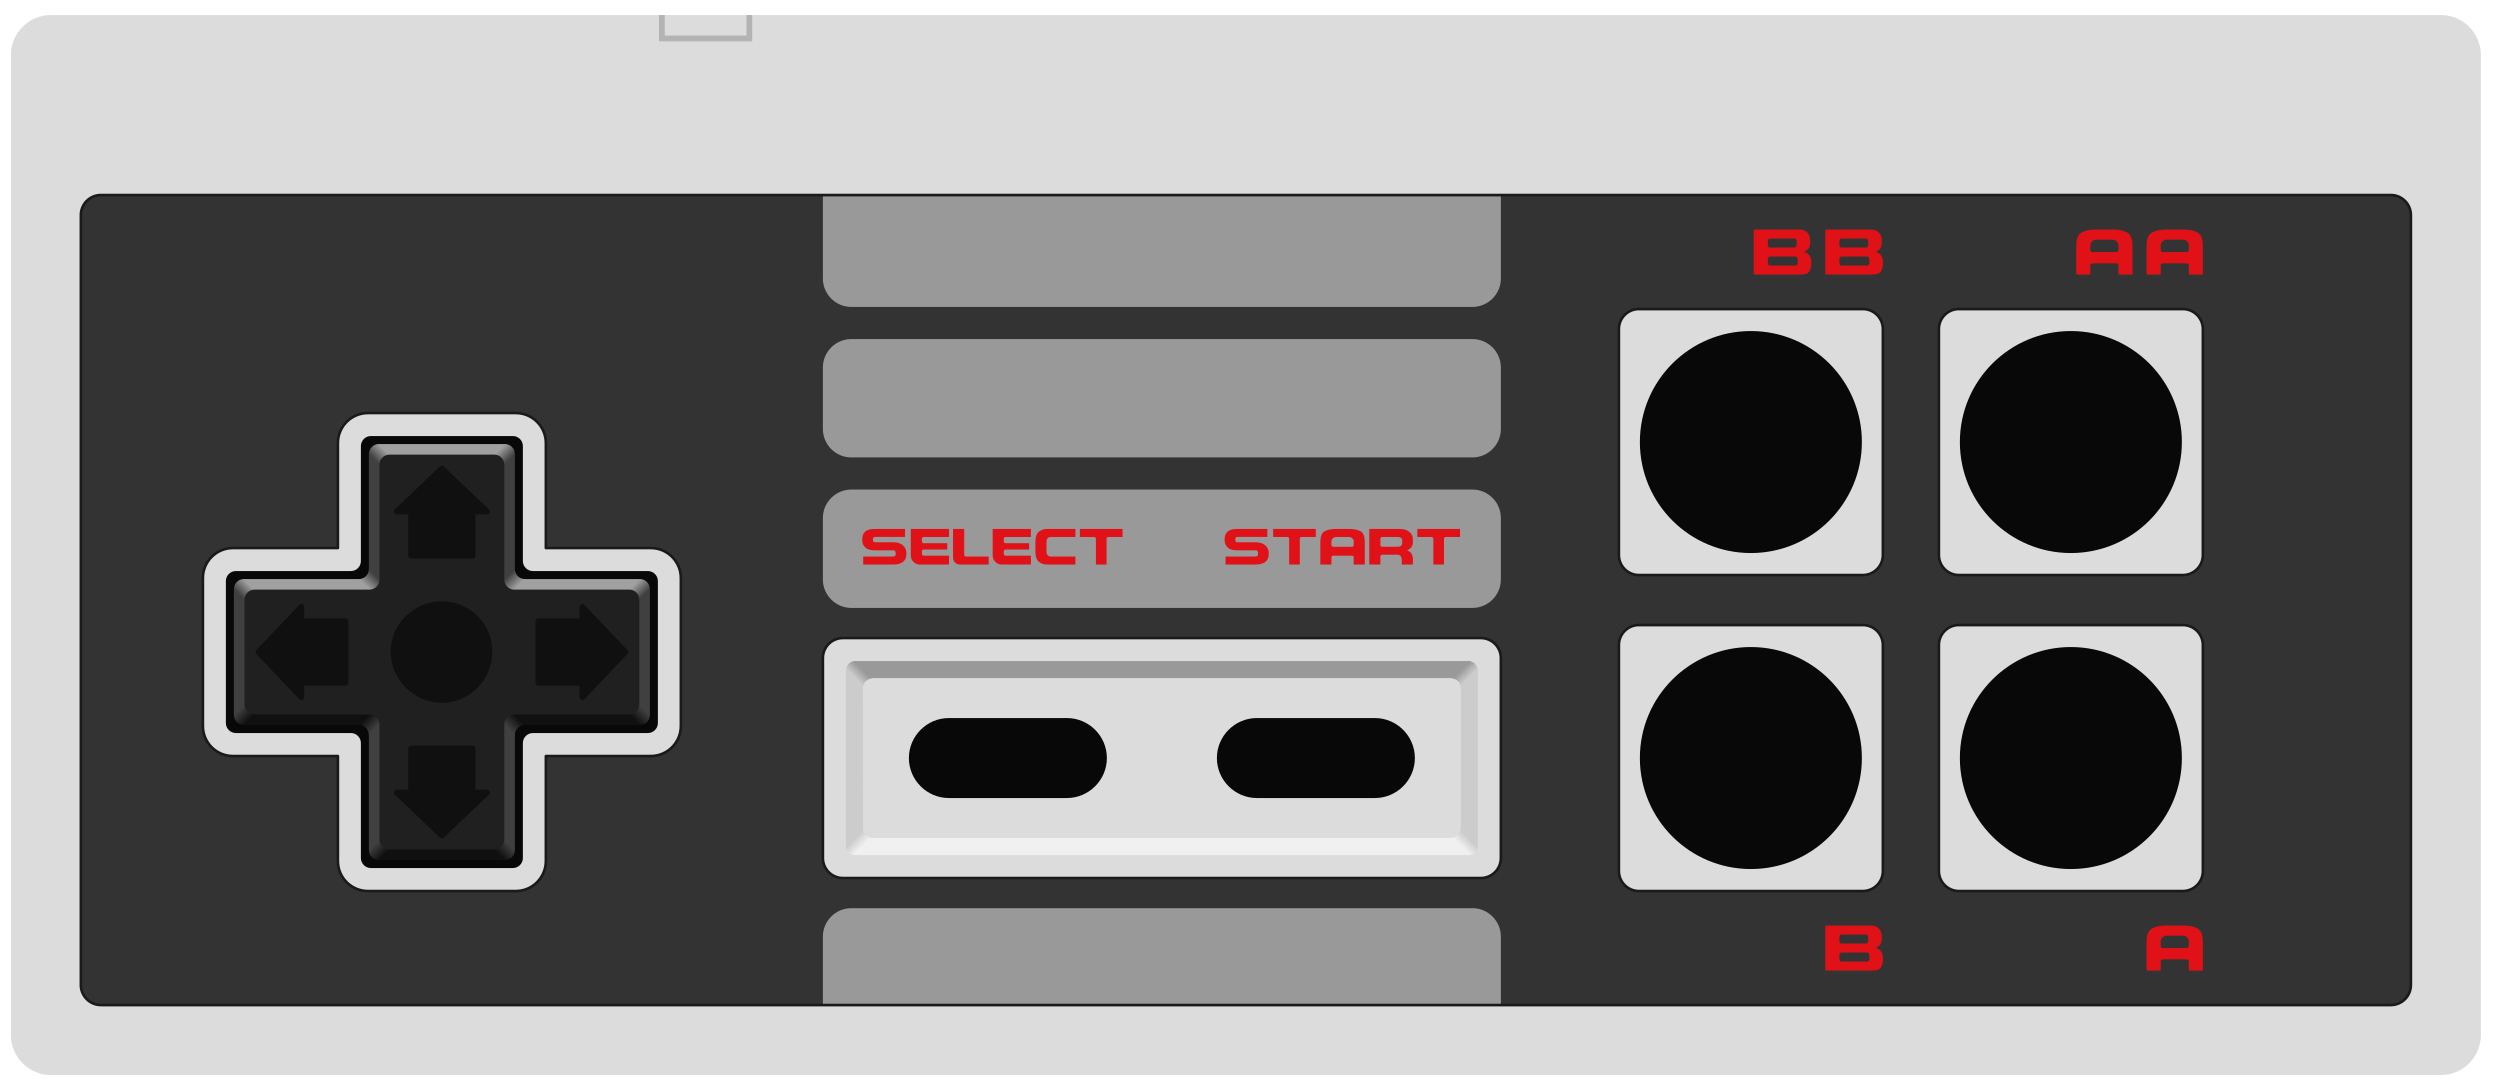
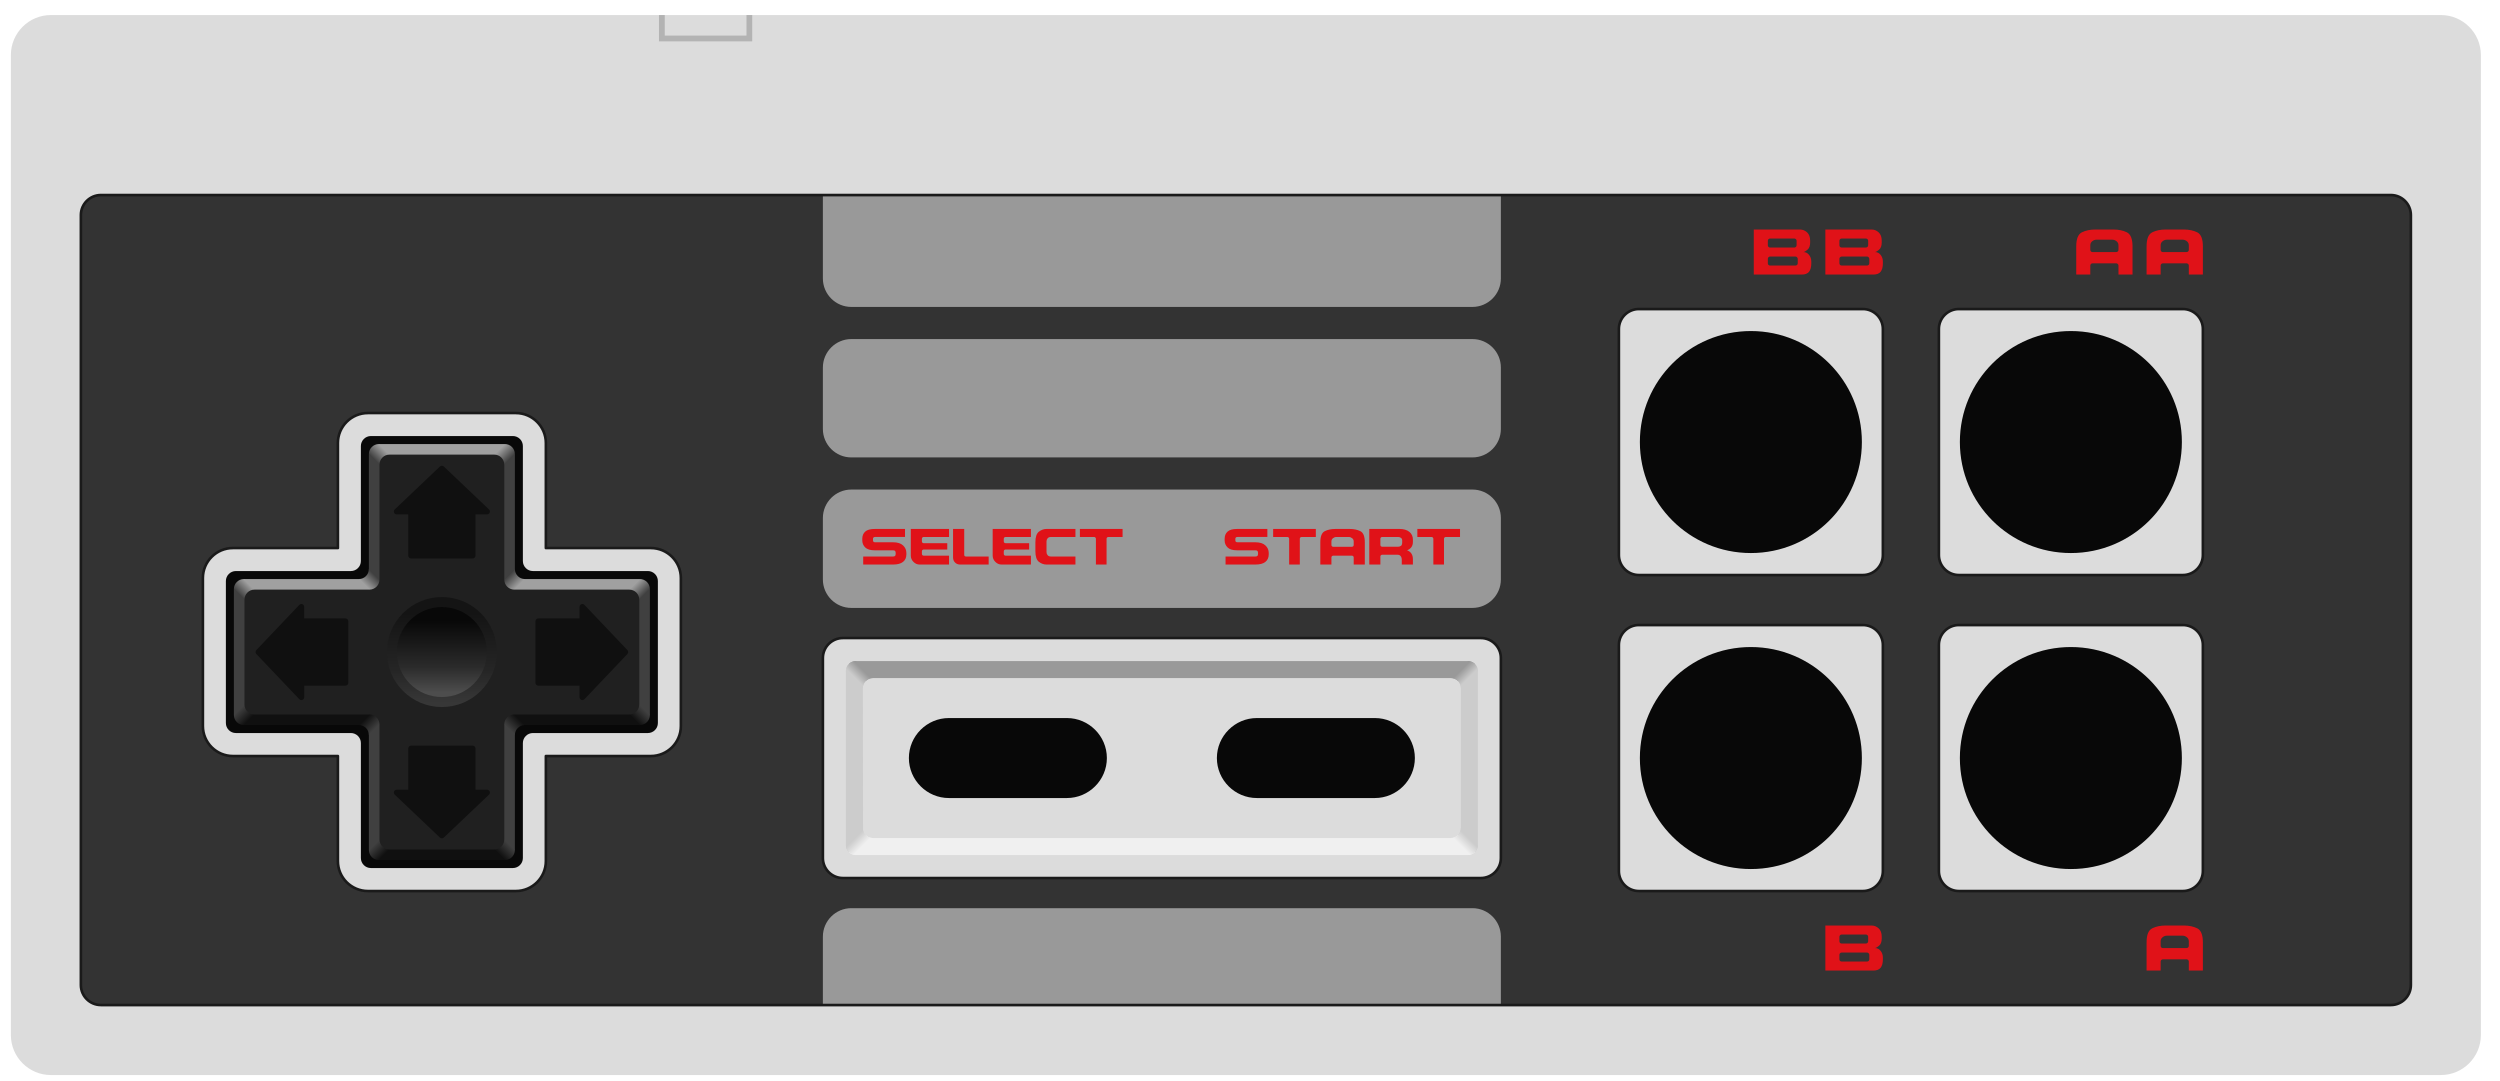
<svg xmlns="http://www.w3.org/2000/svg" xmlns:xlink="http://www.w3.org/1999/xlink" xml:space="preserve" viewBox="0 0 472 204" width="472px" height="204px" version="1.1" style="shape-rendering:geometricPrecision; fill-rule:evenodd; clip-rule:evenodd">
  <defs>
    <style type="text/css">
    .str0 {stroke:#1A1A1A;stroke-width:0.5;stroke-linejoin:round}
    .fil11 {fill:none}
    .fil12 {fill:#080808}
    .fil15 {fill:#101010}
    .fil25 {fill:#202020}
    .fil9 {fill:#333333}
    .fil13 {fill:#404040}
    .fil3 {fill:#999999}
    .fil14 {fill:#A0A0A0}
    .fil1 {fill:#B3B3B3}
    .fil2 {fill:#CCCCCC}
    .fil0 {fill:gainsboro}
    .fil10 {fill:#E01218}
    .fil4 {fill:#F0F0F0}
    .fil26 {fill:black;fill-opacity:0.5}
    .fil24 {fill:url(#id0)}
    .fil17 {fill:url(#id1)}
    .fil23 {fill:url(#id2)}
    .fil20 {fill:url(#id3)}
    .fil19 {fill:url(#id4)}
    .fil16 {fill:url(#id5)}
    .fil21 {fill:url(#id6)}
    .fil18 {fill:url(#id7)}
    .fil22 {fill:url(#id8)}
    .fil6 {fill:url(#id9)}
-     .fil7 {fill:url(#id10)}
-     .fil5 {fill:url(#id11)}
-     .fil8 {fill:url(#id12)}
+     .fil28 {fill:url(#id10)}
+     .fil7 {fill:url(#id11)}
+     .fil5 {fill:url(#id12)}
+     .fil8 {fill:url(#id13)}
+     .fil27 {fill:url(#id14);fill-opacity:0.5}
  </style>
    <linearGradient id="id0" gradientUnits="objectBoundingBox" x1="56.717%" y1="43.282%" x2="43.283%" y2="56.718%">
      <stop offset="0" style="stop-opacity:1; stop-color:#404040" />
      <stop offset="1" style="stop-opacity:1; stop-color:#101010" />
    </linearGradient>
    <linearGradient id="id1" gradientUnits="userSpaceOnUse" x1="50.162" y1="117.194" x2="52.026" y2="115.33">
      <stop offset="0" style="stop-opacity:1; stop-color:#404040" />
      <stop offset="1" style="stop-opacity:1; stop-color:#A0A0A0" />
    </linearGradient>
    <linearGradient id="id2" gradientUnits="userSpaceOnUse" xlink:href="#id0" x1="91.226" y1="132.77" x2="93.09" y2="130.905">
  </linearGradient>
    <linearGradient id="id3" gradientUnits="objectBoundingBox" xlink:href="#id1" x1="56.717%" y1="56.718%" x2="43.283%" y2="43.282%">
  </linearGradient>
    <linearGradient id="id4" gradientUnits="userSpaceOnUse" xlink:href="#id1" x1="91.226" y1="113.441" x2="93.09" y2="115.306">
  </linearGradient>
    <linearGradient id="id5" gradientUnits="userSpaceOnUse" xlink:href="#id1" x1="75.626" y1="113.441" x2="73.762" y2="115.306">
  </linearGradient>
    <linearGradient id="id6" gradientUnits="userSpaceOnUse" xlink:href="#id0" x1="75.627" y1="132.77" x2="73.762" y2="130.906">
  </linearGradient>
    <linearGradient id="id7" gradientUnits="userSpaceOnUse" xlink:href="#id1" x1="75.65" y1="91.706" x2="77.514" y2="89.842">
  </linearGradient>
    <linearGradient id="id8" gradientUnits="objectBoundingBox" xlink:href="#id0" x1="43.282%" y1="43.283%" x2="56.718%" y2="56.717%">
  </linearGradient>
    <linearGradient id="id9" gradientUnits="userSpaceOnUse" x1="277.194" y1="128.075" x2="275.753" y2="126.633">
      <stop offset="0" style="stop-opacity:1; stop-color:#CCCCCC" />
      <stop offset="1" style="stop-opacity:1; stop-color:#999999" />
    </linearGradient>
-     <linearGradient id="id10" gradientUnits="userSpaceOnUse" x1="161.53" y1="158.162" x2="162.971" y2="159.604">
+     <linearGradient id="id10" gradientUnits="userSpaceOnUse" x1="83.425" y1="130.752" x2="83.425" y2="117.157">
+       <stop offset="0" style="stop-opacity:1; stop-color:#4D4D4D" />
+       <stop offset="0.35" style="stop-opacity:1; stop-color:#2B2B2B" />
+       <stop offset="1" style="stop-opacity:1; stop-color:#080808" />
+     </linearGradient>
+     <linearGradient id="id11" gradientUnits="userSpaceOnUse" x1="161.53" y1="158.162" x2="162.971" y2="159.604">
      <stop offset="0" style="stop-opacity:1; stop-color:#CCCCCC" />
      <stop offset="1" style="stop-opacity:1; stop-color:#F0F0F0" />
    </linearGradient>
-     <linearGradient id="id11" gradientUnits="userSpaceOnUse" xlink:href="#id9" x1="161.529" y1="128.075" x2="162.971" y2="126.633">
+     <linearGradient id="id12" gradientUnits="userSpaceOnUse" xlink:href="#id9" x1="161.529" y1="128.075" x2="162.971" y2="126.633">
  </linearGradient>
-     <linearGradient id="id12" gradientUnits="userSpaceOnUse" xlink:href="#id10" x1="277.194" y1="158.162" x2="275.752" y2="159.604">
+     <linearGradient id="id13" gradientUnits="userSpaceOnUse" xlink:href="#id11" x1="277.194" y1="158.162" x2="275.752" y2="159.604">
+   </linearGradient>
+     <linearGradient id="id14" gradientUnits="userSpaceOnUse" xlink:href="#id10" x1="83.426" y1="132.451" x2="83.426" y2="115.836">
  </linearGradient>
  </defs>
  <g>
    <g id="shell">
      <path class="fil0" d="M9.605 2.84l451.232 0c4.16,0 7.552,3.392 7.552,7.552l0 185.024c0,4.16 -3.392,7.552 -7.552,7.552l-451.232 0c-4.159,0 -7.552,-3.392 -7.552,-7.552l0 -185.024c0,-4.16 3.393,-7.552 7.552,-7.552z" />
      <polygon class="fil1" points="125.503,6.718 140.934,6.718 140.934,2.84 142.023,2.84 142.023,7.807 124.414,7.807 124.414,2.84 125.503,2.84 " />
      <g id="border">
        <path class="fil2" d="M159.702 159.544l-0.001 -32.85c0,-0.52 0.213,-0.992 0.555,-1.334l3.209 3.208c-0.343,0.342 -0.556,0.817 -0.555,1.334l0.032 26.779c0.001,0.517 0.213,0.992 0.555,1.334l-3.241 2.863c-0.342,-0.342 -0.554,-0.814 -0.554,-1.334z" />
        <path class="fil2" d="M279.022 159.544l0.001 -32.85c0,-0.52 -0.212,-0.992 -0.554,-1.334l-3.211 3.208c0.342,0.342 0.555,0.817 0.555,1.334l0 26.432c0,0.517 -0.213,0.993 -0.555,1.335l3.21 3.209c0.342,-0.342 0.554,-0.814 0.554,-1.334z" />
        <path class="fil3" d="M161.59 124.805l115.545 0c0.52,0 0.992,0.212 1.334,0.554l-3.211 3.209c-0.342,-0.342 -0.816,-0.554 -1.334,-0.554l-109.125 0c-0.518,0 -0.992,0.212 -1.334,0.554l-3.209 -3.209c0.342,-0.342 0.814,-0.554 1.334,-0.554z" />
        <path class="fil4" d="M161.591 161.432l115.543 0c0.52,0 0.992,-0.212 1.334,-0.554l-3.21 -3.209c-0.342,0.342 -0.815,0.554 -1.334,0.554l-109.125 0c-0.518,0 -0.992,-0.212 -1.334,-0.554l-3.209 3.209c0.343,0.342 0.815,0.554 1.335,0.554z" />
        <path class="fil5" d="M161.59 124.805l3.209 3.209c-1.04,0 -1.889,0.848 -1.889,1.888l-3.209 -3.208c0,-1.04 0.848,-1.889 1.889,-1.889z" />
        <path class="fil6" d="M277.135 124.805l-3.211 3.209c1.04,0 1.889,0.848 1.889,1.888l3.21 -3.208c0,-1.04 -0.848,-1.889 -1.888,-1.889z" />
        <path class="fil7" d="M161.591 161.432l3.208 -3.209c-1.04,0 -1.889,-0.848 -1.889,-1.889l-3.208 3.21c0,1.04 0.848,1.888 1.889,1.888z" />
        <path class="fil8" d="M277.134 161.432l-3.21 -3.209c1.04,0 1.889,-0.848 1.889,-1.889l3.209 3.21c0,1.04 -0.848,1.888 -1.888,1.888z" />
      </g>
    </g>
    <g id="shield">
      <path class="fil9" d="M19.045 189.752l432.352 0c2.08,0 3.776,-1.696 3.776,-3.776l0 -145.376c0,-2.08 -1.696,-3.776 -3.776,-3.776l-432.352 0c-2.079,0 -3.776,1.696 -3.776,3.776l0 145.376c0,2.08 1.697,3.776 3.776,3.776zm24.922 -47.011l19.824 0 0 19.824c0,3.119 2.544,5.664 5.664,5.664l27.942 0c3.12,0 5.664,-2.545 5.664,-5.664l0 -19.824 19.824 0c3.12,0 5.664,-2.545 5.664,-5.664l0 -27.943c0,-3.119 -2.544,-5.664 -5.664,-5.664l-19.824 0 0 -19.824c0,-3.119 -2.544,-5.664 -5.664,-5.664l-27.942 0c-3.12,0 -5.664,2.545 -5.664,5.664l0 19.824 -19.824 0c-3.12,0 -5.664,2.545 -5.664,5.664l0 27.943c0,3.119 2.544,5.664 5.664,5.664zm115.168 -22.279l120.454 0c2.08,0 3.776,1.697 3.776,3.776l0 37.76c0,2.08 -1.696,3.776 -3.776,3.776l-120.454 0c-2.08,0 -3.776,-1.696 -3.776,-3.776l0 -37.76c0,-2.079 1.696,-3.776 3.776,-3.776zm210.701 47.767l42.291 0c2.08,0 3.776,-1.696 3.776,-3.776l0 -42.669c0,-2.08 -1.696,-3.776 -3.776,-3.776l-42.291 0c-2.08,0 -3.776,1.696 -3.776,3.776l0 42.669c0,2.08 1.696,3.776 3.776,3.776zm-60.416 0l42.291 0c2.08,0 3.776,-1.696 3.776,-3.776l0 -42.669c0,-2.08 -1.696,-3.776 -3.776,-3.776l-42.291 0c-2.08,0 -3.776,1.696 -3.776,3.776l0 42.669c0,2.08 1.696,3.776 3.776,3.776zm60.416 -59.661l42.291 0c2.08,0 3.776,-1.696 3.776,-3.776l0 -42.669c0,-2.08 -1.696,-3.776 -3.776,-3.776l-42.291 0c-2.08,0 -3.776,1.696 -3.776,3.776l0 42.669c0,2.08 1.696,3.776 3.776,3.776zm-60.416 0l42.291 0c2.08,0 3.776,-1.696 3.776,-3.776l0 -42.669c0,-2.08 -1.696,-3.776 -3.776,-3.776l-42.291 0c-2.08,0 -3.776,1.696 -3.776,3.776l0 42.669c0,2.08 1.696,3.776 3.776,3.776z" />
      <path class="fil3" d="M283.365 189.752l0 -12.919c0,-2.957 -2.414,-5.371 -5.371,-5.371l-117.263 0c-2.958,0 -5.372,2.414 -5.372,5.371l0 12.919 128.006 0zm-122.634 -97.325l117.263 0c2.958,0 5.371,2.414 5.371,5.372l0 11.604c0,2.958 -2.413,5.372 -5.371,5.372l-117.263 0c-2.958,0 -5.372,-2.413 -5.372,-5.372l0 -11.604c0,-2.959 2.413,-5.372 5.372,-5.372zm0 -28.412l117.263 0c2.958,0 5.371,2.413 5.371,5.371l0 11.604c0,2.958 -2.413,5.372 -5.371,5.372l-117.263 0c-2.958,0 -5.372,-2.413 -5.372,-5.372l0 -11.604c0,-2.959 2.413,-5.371 5.372,-5.371zm122.634 -27.191l0 15.753c0,2.958 -2.414,5.372 -5.371,5.372l-117.263 0c-2.958,0 -5.372,-2.413 -5.372,-5.372l0 -15.753 128.006 0z" />
      <path id="label-select" class="fil10" d="M162.972 106.587l0 -1.516 5.627 0c0.195,0 0.328,-0.041 0.397,-0.125 0.071,-0.085 0.106,-0.21 0.106,-0.377l0 -0.169c0,-0.166 -0.035,-0.292 -0.106,-0.376 -0.069,-0.084 -0.202,-0.125 -0.397,-0.125l-3.445 0c-0.841,0 -1.443,-0.183 -1.807,-0.549 -0.364,-0.365 -0.547,-0.799 -0.547,-1.303l0 -0.335c0,-0.559 0.183,-1.007 0.547,-1.343 0.364,-0.335 0.966,-0.503 1.807,-0.503l5.712 0 0 1.511 -5.624 0c-0.155,0 -0.262,0.032 -0.325,0.098 -0.063,0.067 -0.095,0.145 -0.095,0.237l0 0.335c0,0.099 0.032,0.178 0.095,0.24 0.063,0.063 0.17,0.095 0.325,0.095l3.362 0c0.839,0 1.47,0.198 1.889,0.59 0.422,0.393 0.631,0.871 0.631,1.432l0 0.253c0,0.615 -0.209,1.091 -0.631,1.426 -0.421,0.336 -1.054,0.504 -1.896,0.504l-5.625 0zm10.664 0c-0.449,0 -0.839,-0.168 -1.175,-0.504 -0.335,-0.336 -0.503,-0.729 -0.503,-1.177l0 -5.04 7.221 0 0 1.516 -4.787 0c-0.099,0 -0.179,0.033 -0.242,0.099 -0.063,0.066 -0.095,0.145 -0.095,0.237l0 0.501c0,0.099 0.032,0.177 0.095,0.24 0.063,0.063 0.143,0.095 0.242,0.095l4.452 0 0 1.194 -4.452 0c-0.099,0 -0.179,0.034 -0.242,0.101 -0.063,0.066 -0.095,0.145 -0.095,0.238l0 0.484c0,0.098 0.032,0.181 0.095,0.244 0.063,0.062 0.143,0.095 0.242,0.095l4.787 0 0 1.677 -5.543 0zm7.646 0c-0.393,0 -0.714,-0.125 -0.966,-0.378 -0.253,-0.253 -0.379,-0.574 -0.379,-0.966l0 -5.377 2.108 0 0 4.87c0,0.111 0.029,0.195 0.085,0.25 0.055,0.056 0.139,0.085 0.25,0.085l4.279 0 0 1.516 -5.377 0zm7.813 0c-0.448,0 -0.839,-0.168 -1.174,-0.504 -0.336,-0.336 -0.504,-0.729 -0.504,-1.177l0 -5.04 7.221 0 0 1.516 -4.787 0c-0.099,0 -0.179,0.033 -0.242,0.099 -0.063,0.066 -0.095,0.145 -0.095,0.237l0 0.501c0,0.099 0.032,0.177 0.095,0.24 0.063,0.063 0.143,0.095 0.242,0.095l4.452 0 0 1.194 -4.452 0c-0.099,0 -0.179,0.034 -0.242,0.101 -0.063,0.066 -0.095,0.145 -0.095,0.238l0 0.484c0,0.098 0.032,0.181 0.095,0.244 0.063,0.062 0.143,0.095 0.242,0.095l4.787 0 0 1.677 -5.543 0zm8.488 0c-0.503,0 -0.98,-0.168 -1.428,-0.504 -0.448,-0.336 -0.672,-1.009 -0.672,-2.016l0 -1.681c0,-1.007 0.224,-1.679 0.672,-2.017 0.448,-0.335 0.925,-0.503 1.428,-0.503l5.46 0 0 1.516 -4.623 0c-0.279,0 -0.491,0.084 -0.63,0.251 -0.14,0.169 -0.21,0.364 -0.21,0.588l0 2.011c0,0.224 0.07,0.419 0.21,0.588 0.139,0.166 0.351,0.251 0.63,0.251l4.623 0 0 1.516 -5.46 0zm9.324 0l0 -4.869c0,-0.09 -0.034,-0.169 -0.1,-0.235 -0.066,-0.066 -0.145,-0.101 -0.235,-0.101l-2.687 0 0 -1.516 8.059 0 0 1.516 -2.688 0c-0.099,0 -0.18,0.035 -0.242,0.101 -0.063,0.066 -0.095,0.145 -0.095,0.235l0 4.869 -2.012 0z" />
      <path id="label-start" class="fil10" d="M231.385 106.587l0 -1.516 5.627 0c0.195,0 0.327,-0.041 0.397,-0.125 0.07,-0.085 0.106,-0.21 0.106,-0.377l0 -0.169c0,-0.166 -0.036,-0.292 -0.106,-0.376 -0.07,-0.084 -0.202,-0.125 -0.397,-0.125l-3.446 0c-0.84,0 -1.442,-0.183 -1.806,-0.549 -0.364,-0.365 -0.547,-0.799 -0.547,-1.303l0 -0.335c0,-0.559 0.183,-1.007 0.547,-1.343 0.364,-0.335 0.966,-0.503 1.806,-0.503l5.713 0 0 1.511 -5.625 0c-0.154,0 -0.261,0.032 -0.324,0.098 -0.063,0.067 -0.095,0.145 -0.095,0.237l0 0.335c0,0.099 0.032,0.178 0.095,0.24 0.063,0.063 0.17,0.095 0.324,0.095l3.363 0c0.839,0 1.469,0.198 1.889,0.59 0.421,0.393 0.631,0.871 0.631,1.432l0 0.253c0,0.615 -0.21,1.091 -0.631,1.426 -0.421,0.336 -1.054,0.504 -1.896,0.504l-5.625 0zm39.23 0l0 -4.869c0,-0.09 -0.034,-0.169 -0.1,-0.235 -0.067,-0.066 -0.145,-0.101 -0.235,-0.101l-2.687 0 0 -1.516 8.059 0 0 1.516 -2.689 0c-0.098,0 -0.179,0.035 -0.242,0.101 -0.062,0.066 -0.095,0.145 -0.095,0.235l0 4.869 -2.011 0zm-27.222 0l0 -4.869c0,-0.09 -0.035,-0.169 -0.101,-0.235 -0.066,-0.066 -0.145,-0.101 -0.235,-0.101l-2.686 0 0 -1.516 8.058 0 0 1.516 -2.688 0c-0.099,0 -0.18,0.035 -0.242,0.101 -0.063,0.066 -0.095,0.145 -0.095,0.235l0 4.869 -2.011 0zm11.849 -3.355c0.091,0 0.17,-0.032 0.236,-0.095 0.067,-0.063 0.101,-0.144 0.101,-0.242l0 -0.672c0,-0.253 -0.099,-0.455 -0.294,-0.61 -0.197,-0.154 -0.407,-0.231 -0.631,-0.231l-2.355 0c-0.224,0 -0.434,0.077 -0.631,0.231 -0.195,0.155 -0.294,0.357 -0.294,0.61l0 0.672c0,0.098 0.032,0.179 0.095,0.242 0.063,0.063 0.143,0.095 0.242,0.095l3.531 0zm-5.965 3.355l0 -4.201c0,-1.12 0.28,-1.819 0.84,-2.101 0.56,-0.279 1.232,-0.419 2.015,-0.419l2.689 0c0.783,0 1.455,0.14 2.014,0.419 0.561,0.282 0.841,0.981 0.841,2.101l0 4.201 -2.097 0 0 -1.342c0,-0.09 -0.034,-0.169 -0.101,-0.235 -0.066,-0.066 -0.145,-0.1 -0.236,-0.1l-3.531 0c-0.099,0 -0.179,0.034 -0.242,0.1 -0.063,0.066 -0.095,0.145 -0.095,0.235l0 1.342 -2.097 0zm9.242 0l0 -6.721 5.715 0c0.786,0 1.402,0.181 1.85,0.545 0.448,0.364 0.672,0.855 0.672,1.47l0 0.419c0,0.783 -0.365,1.315 -1.095,1.595 0.73,0.28 1.095,0.841 1.095,1.683l0 1.009 -2.102 0 0 -0.84c0,-0.337 -0.07,-0.588 -0.212,-0.757 -0.139,-0.168 -0.321,-0.252 -0.546,-0.252l-2.943 0c-0.099,0 -0.18,0.034 -0.242,0.1 -0.063,0.066 -0.096,0.145 -0.096,0.236l0 1.513 -2.096 0zm5.459 -3.366c0.195,0 0.371,-0.055 0.525,-0.166 0.155,-0.111 0.231,-0.336 0.231,-0.669l0 -0.335c0,-0.222 -0.076,-0.391 -0.231,-0.502 -0.154,-0.111 -0.33,-0.167 -0.525,-0.167l-3.025 0c-0.099,0 -0.18,0.033 -0.242,0.099 -0.063,0.066 -0.096,0.145 -0.096,0.237l0 1.168c0,0.099 0.033,0.179 0.096,0.242 0.062,0.063 0.143,0.093 0.242,0.093l3.025 0z" />
      <path id="label-bb" class="fil10" d="M352.502 50.137c0.116,0 0.216,-0.041 0.299,-0.12 0.084,-0.079 0.127,-0.181 0.127,-0.306l0 -0.851c-0.009,-0.104 -0.054,-0.202 -0.133,-0.29 -0.08,-0.088 -0.177,-0.134 -0.293,-0.134l-4.795 0c-0.124,0 -0.226,0.043 -0.306,0.127 -0.079,0.084 -0.12,0.184 -0.12,0.297l0 0.851c0,0.125 0.041,0.227 0.12,0.306 0.08,0.079 0.182,0.12 0.306,0.12l4.795 0zm-0.217 -3.402c0.115,0 0.213,-0.041 0.292,-0.12 0.088,-0.08 0.134,-0.182 0.134,-0.307l0 -0.85c0,-0.114 -0.044,-0.213 -0.127,-0.297 -0.084,-0.084 -0.184,-0.127 -0.299,-0.127l-4.578 0c-0.124,0 -0.226,0.043 -0.306,0.127 -0.079,0.084 -0.12,0.183 -0.12,0.297l0 0.85c0,0.125 0.041,0.227 0.12,0.307 0.08,0.079 0.182,0.12 0.306,0.12l4.578 0zm-7.658 5.103l0 -8.505 8.726 0c0.496,0 0.941,0.177 1.331,0.531 0.39,0.356 0.585,0.887 0.585,1.594l0 0.32c0,0.637 -0.172,1.098 -0.519,1.381 -0.347,0.284 -0.599,0.427 -0.76,0.427 0.429,0 0.785,0.177 1.068,0.53 0.286,0.357 0.429,0.781 0.429,1.277l0 0.318c0,0.71 -0.143,1.24 -0.427,1.597 -0.283,0.353 -0.744,0.53 -1.383,0.53l-9.05 0zm-5.638 -1.701c0.115,0 0.215,-0.041 0.299,-0.12 0.084,-0.079 0.127,-0.181 0.127,-0.306l0 -0.851c-0.009,-0.104 -0.055,-0.202 -0.134,-0.29 -0.079,-0.088 -0.177,-0.134 -0.292,-0.134l-4.795 0c-0.125,0 -0.227,0.043 -0.306,0.127 -0.08,0.084 -0.121,0.184 -0.121,0.297l0 0.851c0,0.125 0.041,0.227 0.121,0.306 0.079,0.079 0.181,0.12 0.306,0.12l4.795 0zm-0.218 -3.402c0.116,0 0.213,-0.041 0.293,-0.12 0.088,-0.08 0.133,-0.182 0.133,-0.307l0 -0.85c0,-0.114 -0.043,-0.213 -0.127,-0.297 -0.084,-0.084 -0.183,-0.127 -0.299,-0.127l-4.577 0c-0.125,0 -0.227,0.043 -0.306,0.127 -0.08,0.084 -0.121,0.183 -0.121,0.297l0 0.85c0,0.125 0.041,0.227 0.121,0.307 0.079,0.079 0.181,0.12 0.306,0.12l4.577 0zm-7.657 5.103l0 -8.505 8.725 0c0.497,0 0.941,0.177 1.332,0.531 0.39,0.356 0.585,0.887 0.585,1.594l0 0.32c0,0.637 -0.173,1.098 -0.52,1.381 -0.347,0.284 -0.599,0.427 -0.76,0.427 0.429,0 0.785,0.177 1.069,0.53 0.286,0.357 0.428,0.781 0.428,1.277l0 0.318c0,0.71 -0.142,1.24 -0.426,1.597 -0.283,0.353 -0.744,0.53 -1.383,0.53l-9.05 0z" />
      <path id="label-aa" class="fil10" d="M412.823 47.592c0.115,0 0.216,-0.04 0.299,-0.12 0.084,-0.079 0.128,-0.181 0.128,-0.306l0 -0.85c0,-0.32 -0.125,-0.577 -0.373,-0.771 -0.249,-0.196 -0.514,-0.293 -0.798,-0.293l-2.98 0c-0.284,0 -0.549,0.097 -0.799,0.293 -0.247,0.194 -0.372,0.451 -0.372,0.771l0 0.85c0,0.125 0.041,0.227 0.121,0.306 0.079,0.08 0.181,0.12 0.306,0.12l4.468 0zm-7.548 4.246l0 -5.316c0,-1.418 0.353,-2.302 1.063,-2.658 0.708,-0.354 1.559,-0.531 2.55,-0.531l3.402 0c0.991,0 1.842,0.177 2.549,0.531 0.71,0.356 1.064,1.24 1.064,2.658l0 5.316 -2.653 0 0 -1.698c0,-0.114 -0.044,-0.214 -0.128,-0.298 -0.083,-0.083 -0.184,-0.126 -0.299,-0.126l-4.468 0c-0.125,0 -0.227,0.043 -0.306,0.126 -0.08,0.084 -0.121,0.184 -0.121,0.298l0 1.698 -2.653 0zm-5.734 -4.246c0.116,0 0.216,-0.04 0.3,-0.12 0.083,-0.079 0.127,-0.181 0.127,-0.306l0 -0.85c0,-0.32 -0.125,-0.577 -0.372,-0.771 -0.25,-0.196 -0.515,-0.293 -0.799,-0.293l-2.98 0c-0.283,0 -0.549,0.097 -0.798,0.293 -0.248,0.194 -0.372,0.451 -0.372,0.771l0 0.85c0,0.125 0.041,0.227 0.12,0.306 0.08,0.08 0.181,0.12 0.306,0.12l4.468 0zm-7.548 4.246l0 -5.316c0,-1.418 0.354,-2.302 1.064,-2.658 0.707,-0.354 1.558,-0.531 2.549,-0.531l3.402 0c0.992,0 1.842,0.177 2.55,0.531 0.709,0.356 1.063,1.24 1.063,2.658l0 5.316 -2.653 0 0 -1.698c0,-0.114 -0.044,-0.214 -0.127,-0.298 -0.084,-0.083 -0.184,-0.126 -0.3,-0.126l-4.468 0c-0.125,0 -0.226,0.043 -0.306,0.126 -0.079,0.084 -0.12,0.184 -0.12,0.298l0 1.698 -2.654 0z" />
      <path id="label-b" class="fil10" d="M352.502 181.542c0.116,0 0.216,-0.041 0.299,-0.12 0.084,-0.08 0.127,-0.182 0.127,-0.307l0 -0.85c-0.009,-0.104 -0.054,-0.202 -0.133,-0.29 -0.08,-0.089 -0.177,-0.134 -0.293,-0.134l-4.795 0c-0.124,0 -0.226,0.043 -0.306,0.127 -0.079,0.084 -0.12,0.183 -0.12,0.297l0 0.85c0,0.125 0.041,0.227 0.12,0.307 0.08,0.079 0.182,0.12 0.306,0.12l4.795 0zm-0.217 -3.402c0.115,0 0.213,-0.041 0.292,-0.12 0.088,-0.08 0.134,-0.182 0.134,-0.307l0 -0.85c0,-0.114 -0.044,-0.213 -0.127,-0.297 -0.084,-0.084 -0.184,-0.127 -0.299,-0.127l-4.578 0c-0.124,0 -0.226,0.043 -0.306,0.127 -0.079,0.084 -0.12,0.183 -0.12,0.297l0 0.85c0,0.125 0.041,0.227 0.12,0.307 0.08,0.079 0.182,0.12 0.306,0.12l4.578 0zm-7.658 5.103l0 -8.505 8.726 0c0.496,0 0.941,0.177 1.331,0.531 0.39,0.355 0.585,0.886 0.585,1.594l0 0.32c0,0.637 -0.172,1.097 -0.519,1.381 -0.347,0.284 -0.599,0.426 -0.76,0.426 0.429,0 0.785,0.177 1.068,0.531 0.286,0.356 0.429,0.78 0.429,1.277l0 0.317c0,0.711 -0.143,1.241 -0.427,1.597 -0.283,0.354 -0.744,0.531 -1.383,0.531l-9.05 0z" />
      <path id="label-a" class="fil10" d="M412.823 178.997c0.115,0 0.216,-0.041 0.299,-0.12 0.084,-0.079 0.128,-0.182 0.128,-0.306l0 -0.851c0,-0.319 -0.125,-0.576 -0.373,-0.771 -0.249,-0.195 -0.514,-0.293 -0.798,-0.293l-2.98 0c-0.284,0 -0.549,0.098 -0.799,0.293 -0.247,0.195 -0.372,0.452 -0.372,0.771l0 0.851c0,0.124 0.041,0.227 0.121,0.306 0.079,0.079 0.181,0.12 0.306,0.12l4.468 0zm-7.548 4.246l0 -5.316c0,-1.418 0.353,-2.303 1.063,-2.658 0.708,-0.354 1.559,-0.531 2.55,-0.531l3.402 0c0.991,0 1.842,0.177 2.549,0.531 0.71,0.355 1.064,1.24 1.064,2.658l0 5.316 -2.653 0 0 -1.699c0,-0.113 -0.044,-0.213 -0.128,-0.297 -0.083,-0.084 -0.184,-0.127 -0.299,-0.127l-4.468 0c-0.125,0 -0.227,0.043 -0.306,0.127 -0.08,0.084 -0.121,0.184 -0.121,0.297l0 1.699 -2.653 0z" />
      <path class="fil11 str0" d="M19.045 189.752l432.352 0c2.08,0 3.776,-1.696 3.776,-3.776l0 -145.376c0,-2.08 -1.696,-3.776 -3.776,-3.776l-432.352 0c-2.079,0 -3.776,1.696 -3.776,3.776l0 145.376c0,2.08 1.697,3.776 3.776,3.776zm24.922 -47.011l19.824 0 0 19.824c0,3.119 2.544,5.664 5.664,5.664l27.942 0c3.12,0 5.664,-2.545 5.664,-5.664l0 -19.824 19.824 0c3.12,0 5.664,-2.545 5.664,-5.664l0 -27.943c0,-3.119 -2.544,-5.664 -5.664,-5.664l-19.824 0 0 -19.824c0,-3.119 -2.544,-5.664 -5.664,-5.664l-27.942 0c-3.12,0 -5.664,2.545 -5.664,5.664l0 19.824 -19.824 0c-3.12,0 -5.664,2.545 -5.664,5.664l0 27.943c0,3.119 2.544,5.664 5.664,5.664zm115.168 -22.279l120.454 0c2.08,0 3.776,1.697 3.776,3.776l0 37.76c0,2.08 -1.696,3.776 -3.776,3.776l-120.454 0c-2.08,0 -3.776,-1.696 -3.776,-3.776l0 -37.76c0,-2.079 1.696,-3.776 3.776,-3.776zm210.701 47.767l42.291 0c2.08,0 3.776,-1.696 3.776,-3.776l0 -42.669c0,-2.08 -1.696,-3.776 -3.776,-3.776l-42.291 0c-2.08,0 -3.776,1.696 -3.776,3.776l0 42.669c0,2.08 1.696,3.776 3.776,3.776zm-60.416 0l42.291 0c2.08,0 3.776,-1.696 3.776,-3.776l0 -42.669c0,-2.08 -1.696,-3.776 -3.776,-3.776l-42.291 0c-2.08,0 -3.776,1.696 -3.776,3.776l0 42.669c0,2.08 1.696,3.776 3.776,3.776zm60.416 -59.661l42.291 0c2.08,0 3.776,-1.696 3.776,-3.776l0 -42.669c0,-2.08 -1.696,-3.776 -3.776,-3.776l-42.291 0c-2.08,0 -3.776,1.696 -3.776,3.776l0 42.669c0,2.08 1.696,3.776 3.776,3.776zm-60.416 0l42.291 0c2.08,0 3.776,-1.696 3.776,-3.776l0 -42.669c0,-2.08 -1.696,-3.776 -3.776,-3.776l-42.291 0c-2.08,0 -3.776,1.696 -3.776,3.776l0 42.669c0,2.08 1.696,3.776 3.776,3.776z" />
    </g>
    <g id="holes">
      <path class="fil12" d="M44.534 138.398l21.712 0c1.04,0 1.888,0.848 1.888,1.888l0 21.712c0,1.04 0.848,1.888 1.888,1.888l26.809 0c1.04,0 1.888,-0.848 1.888,-1.888l0 -21.712c0,-1.04 0.848,-1.888 1.888,-1.888l21.712 0c1.04,0 1.888,-0.848 1.888,-1.888l0 -26.809c0,-1.04 -0.848,-1.888 -1.888,-1.888l-21.712 0c-1.04,0 -1.888,-0.848 -1.888,-1.888l0 -21.712c0,-1.04 -0.848,-1.888 -1.888,-1.888l-26.809 0c-1.04,0 -1.888,0.848 -1.888,1.888l0 21.712c0,1.04 -0.848,1.888 -1.888,1.888l-21.712 0c-1.04,0 -1.888,0.848 -1.888,1.888l0 26.809c0,1.04 0.848,1.888 1.888,1.888z" />
      <path class="fil12" d="M208.977 143.118c0,4.154 -3.398,7.552 -7.551,7.552l-22.278 0c-4.153,0 -7.551,-3.398 -7.551,-7.552 0,-4.153 3.398,-7.551 7.551,-7.551l22.278 0c4.153,0 7.551,3.398 7.551,7.551z" />
      <path class="fil12" d="M267.128 143.118c0,4.154 -3.399,7.552 -7.551,7.552l-22.279 0c-4.153,0 -7.551,-3.398 -7.551,-7.552 0,-4.153 3.398,-7.551 7.551,-7.551l22.279 0c4.153,0 7.551,3.398 7.551,7.551z" />
      <circle class="fil12" cx="330.565" cy="83.458" r="20.957" />
      <circle class="fil12" cx="390.981" cy="83.458" r="20.957" />
      <circle class="fil12" cx="330.565" cy="143.118" r="20.957" />
      <circle class="fil12" cx="390.981" cy="143.118" r="20.957" />
    </g>
    <g id="dpad">
      <path class="fil13" d="M97.209 160.488l-27.565 0c0,-8.496 0,-16.992 0,-25.488l-25.488 0 0 -23.789 25.488 0c0,-8.496 0,-16.992 0,-25.488l27.565 0c0,8.496 0,16.992 0,25.488l25.488 0 0 23.789 -25.488 0c0,8.496 0,16.992 0,25.488z" />
      <path class="fil14" d="M95.321 83.835l-23.789 0 0 1.888 11.894 11.895 11.895 -11.895 0 -1.888zm-27.541 25.488l-0.024 0 -21.712 0 0 1.888 11.894 11.895 25.488 0 -13.782 -13.783 -1.864 0zm31.292 0l0.025 0 21.712 0 0 1.888 -11.895 11.895 -25.488 0 13.783 -13.783 1.863 0z" />
      <path class="fil15" d="M95.321 162.376l-23.789 0 0 -1.888 11.894 -11.894 11.895 11.894 0 1.888zm-27.541 -25.488l-0.024 0 -21.712 0 0 -1.888 11.894 -11.894 25.488 0 -13.782 13.782 -1.864 0zm31.292 0l0.025 0 21.712 0 0 -1.888 -11.895 -11.894 -25.488 0 13.783 13.782 1.863 0z" />
      <path class="fil16" d="M81.633 119.424c0,1.04 -0.849,1.888 -1.888,1.888l-11.989 -11.989c1.04,0 1.888,-0.848 1.888,-1.888l11.989 11.989z" />
      <path class="fil17" d="M56.144 123.2c0,-1.04 0.848,-1.888 1.888,-1.888l-11.989 -11.989c-1.039,0 -1.888,0.849 -1.888,1.888l11.989 11.989z" />
      <path class="fil18" d="M81.633 97.712c0,-1.04 0.848,-1.888 1.888,-1.888l-11.989 -11.989c-1.04,0 -1.888,0.849 -1.888,1.888l11.989 11.989z" />
      <path class="fil19" d="M85.22 119.424c0,1.04 0.848,1.888 1.888,1.888l11.989 -11.989c-1.04,0 -1.888,-0.848 -1.888,-1.888l-11.989 11.989z" />
      <path class="fil20" d="M85.219 97.712c0,-1.04 -0.848,-1.888 -1.888,-1.888l11.989 -11.989c1.04,0 1.888,0.849 1.888,1.888l-11.989 11.989z" />
      <path class="fil20" d="M110.708 123.2c0,-1.04 -0.848,-1.888 -1.888,-1.888l11.989 -11.989c1.039,0 1.888,0.849 1.888,1.888l-11.989 11.989z" />
      <path class="fil21" d="M81.633 126.787c0,-1.04 -0.849,-1.888 -1.888,-1.888l-11.989 11.989c1.04,0 1.888,0.848 1.888,1.888l11.989 -11.989z" />
      <path class="fil22" d="M56.145 123.011c0,1.04 0.848,1.888 1.888,1.888l-11.989 11.989c-1.04,0 -1.888,-0.849 -1.888,-1.888l11.989 -11.989z" />
      <path class="fil22" d="M81.633 148.499c0,1.04 0.848,1.888 1.888,1.888l-11.989 11.989c-1.039,0 -1.888,-0.849 -1.888,-1.888l11.989 -11.989z" />
      <path class="fil23" d="M85.22 126.787c0,-1.04 0.848,-1.888 1.888,-1.888l11.989 11.989c-1.04,0 -1.888,0.848 -1.888,1.888l-11.989 -11.989z" />
      <path class="fil24" d="M110.707 123.011c0,1.04 -0.848,1.888 -1.888,1.888l11.989 11.989c1.04,0 1.888,-0.849 1.888,-1.888l-11.989 -11.989z" />
      <path class="fil24" d="M85.219 148.499c0,1.04 -0.848,1.888 -1.888,1.888l11.989 11.989c1.039,0 1.888,-0.849 1.888,-1.888l-11.989 -11.989z" />
      <path class="fil25" d="M95.21 158.49l0 -21.712c0,-1.04 0.848,-1.888 1.888,-1.888l21.712 0c1.04,0 1.888,-0.848 1.888,-1.888l0 -19.793c0,-1.04 -0.848,-1.888 -1.888,-1.888l-21.712 0c-1.04,0 -1.888,-0.848 -1.888,-1.888l0 -21.712c0,-1.04 -0.848,-1.888 -1.888,-1.888l-19.792 0c-1.04,0 -1.888,0.848 -1.888,1.888l0 21.712c0,1.04 -0.848,1.888 -1.888,1.888l-21.712 0c-1.04,0 -1.888,0.848 -1.888,1.888l0 19.793c0,1.04 0.848,1.888 1.888,1.888l21.712 0c1.04,0 1.888,0.848 1.888,1.888l0 21.712c0,1.04 0.848,1.888 1.888,1.888l19.792 0c1.04,0 1.888,-0.848 1.888,-1.888z" />
-       <path class="fil26" d="M77.618 140.772l11.616 0c0.297,0 0.538,0.24 0.538,0.537l0 7.786 2.191 0c0.142,0.001 0.284,0.057 0.389,0.168 0.204,0.215 0.195,0.555 -0.019,0.759l-8.537 8.11c-0.206,0.196 -0.532,0.198 -0.74,0l-8.509 -8.083c-0.12,-0.099 -0.196,-0.249 -0.196,-0.416 0,-0.297 0.24,-0.538 0.538,-0.538l2.19 0 0 -7.786c0,-0.297 0.242,-0.537 0.539,-0.537zm11.616 -35.332l-11.616 0c-0.297,0 -0.539,-0.241 -0.539,-0.538l0 -7.786 -2.19 0c-0.298,0 -0.538,-0.241 -0.538,-0.538 0,-0.167 0.076,-0.317 0.196,-0.416l8.509 -8.083c0.208,-0.198 0.534,-0.196 0.74,0l8.537 8.11c0.214,0.204 0.223,0.544 0.019,0.759 -0.105,0.111 -0.247,0.167 -0.389,0.167l-2.191 0.001 0 7.786c0,0.297 -0.241,0.538 -0.538,0.538zm11.858 23.474l0 -11.617c0,-0.297 0.241,-0.538 0.538,-0.538l7.786 0 0 -2.191c0.001,-0.142 0.057,-0.283 0.168,-0.389 0.214,-0.203 0.554,-0.195 0.758,0.019l8.111 8.537c0.196,0.206 0.198,0.532 0,0.741l-8.084 8.508c-0.098,0.12 -0.248,0.197 -0.416,0.197 -0.296,0 -0.537,-0.241 -0.537,-0.538l0 -2.191 -7.786 0c-0.297,0 -0.538,-0.241 -0.538,-0.538zm-8.14 -5.879c0,-5.26 -4.266,-9.526 -9.526,-9.526 -5.26,0 -9.668,4.266 -9.668,9.526 0,5.26 4.408,9.667 9.668,9.667 5.26,0 9.526,-4.407 9.526,-9.667zm-27.192 -5.738l0 11.617c0,0.297 -0.241,0.538 -0.538,0.538l-7.786 0 0 2.191c0,0.297 -0.241,0.538 -0.538,0.538 -0.167,0 -0.317,-0.077 -0.415,-0.197l-8.084 -8.508c-0.198,-0.209 -0.196,-0.535 0,-0.741l8.111 -8.537c0.204,-0.214 0.544,-0.222 0.758,-0.019 0.111,0.106 0.167,0.247 0.167,0.389l0.001 2.191 7.786 0c0.297,0 0.538,0.241 0.538,0.538z" />
+       <path class="fil26" d="M77.618 140.772l11.616 0c0.297,0 0.538,0.24 0.538,0.537l0 7.786 2.191 0c0.142,0.001 0.284,0.057 0.389,0.168 0.204,0.215 0.195,0.555 -0.019,0.759l-8.537 8.11c-0.206,0.196 -0.532,0.198 -0.74,0l-8.509 -8.083c-0.12,-0.099 -0.196,-0.249 -0.196,-0.416 0,-0.297 0.24,-0.538 0.538,-0.538l2.19 0 0 -7.786c0,-0.297 0.242,-0.537 0.539,-0.537zm11.616 -35.332l-11.616 0c-0.297,0 -0.539,-0.241 -0.539,-0.538l0 -7.786 -2.19 0c-0.298,0 -0.538,-0.241 -0.538,-0.538 0,-0.167 0.076,-0.317 0.196,-0.416l8.509 -8.083c0.208,-0.198 0.534,-0.196 0.74,0l8.537 8.11c0.214,0.204 0.223,0.544 0.019,0.759 -0.105,0.111 -0.247,0.167 -0.389,0.167l-2.191 0.001 0 7.786c0,0.297 -0.241,0.538 -0.538,0.538zm11.858 23.474l0 -11.617c0,-0.297 0.241,-0.538 0.538,-0.538l7.786 0 0 -2.191c0.001,-0.142 0.057,-0.283 0.168,-0.389 0.214,-0.203 0.554,-0.195 0.758,0.019l8.111 8.537c0.196,0.206 0.198,0.532 0,0.741l-8.084 8.508c-0.098,0.12 -0.248,0.197 -0.416,0.197 -0.296,0 -0.537,-0.241 -0.537,-0.538l0 -2.191 -7.786 0c-0.297,0 -0.538,-0.241 -0.538,-0.538zm-35.332 -11.617l0 11.617c0,0.297 -0.241,0.538 -0.538,0.538l-7.786 0 0 2.191c0,0.297 -0.241,0.538 -0.538,0.538 -0.167,0 -0.317,-0.077 -0.415,-0.197l-8.084 -8.508c-0.198,-0.209 -0.196,-0.535 0,-0.741l8.111 -8.537c0.204,-0.214 0.544,-0.222 0.758,-0.019 0.111,0.106 0.167,0.247 0.167,0.389l0.001 2.191 7.786 0c0.297,0 0.538,0.241 0.538,0.538z" />
+       <path class="fil27" d="M83.426 112.722c5.735,0 10.384,4.649 10.384,10.384 0,5.734 -4.649,10.384 -10.384,10.384 -5.734,0 -10.384,-4.65 -10.384,-10.384 0,-5.735 4.65,-10.384 10.384,-10.384z" />
+       <circle class="fil28" cx="83.426" cy="123.106" r="8.496" />
    </g>
  </g>
</svg>
